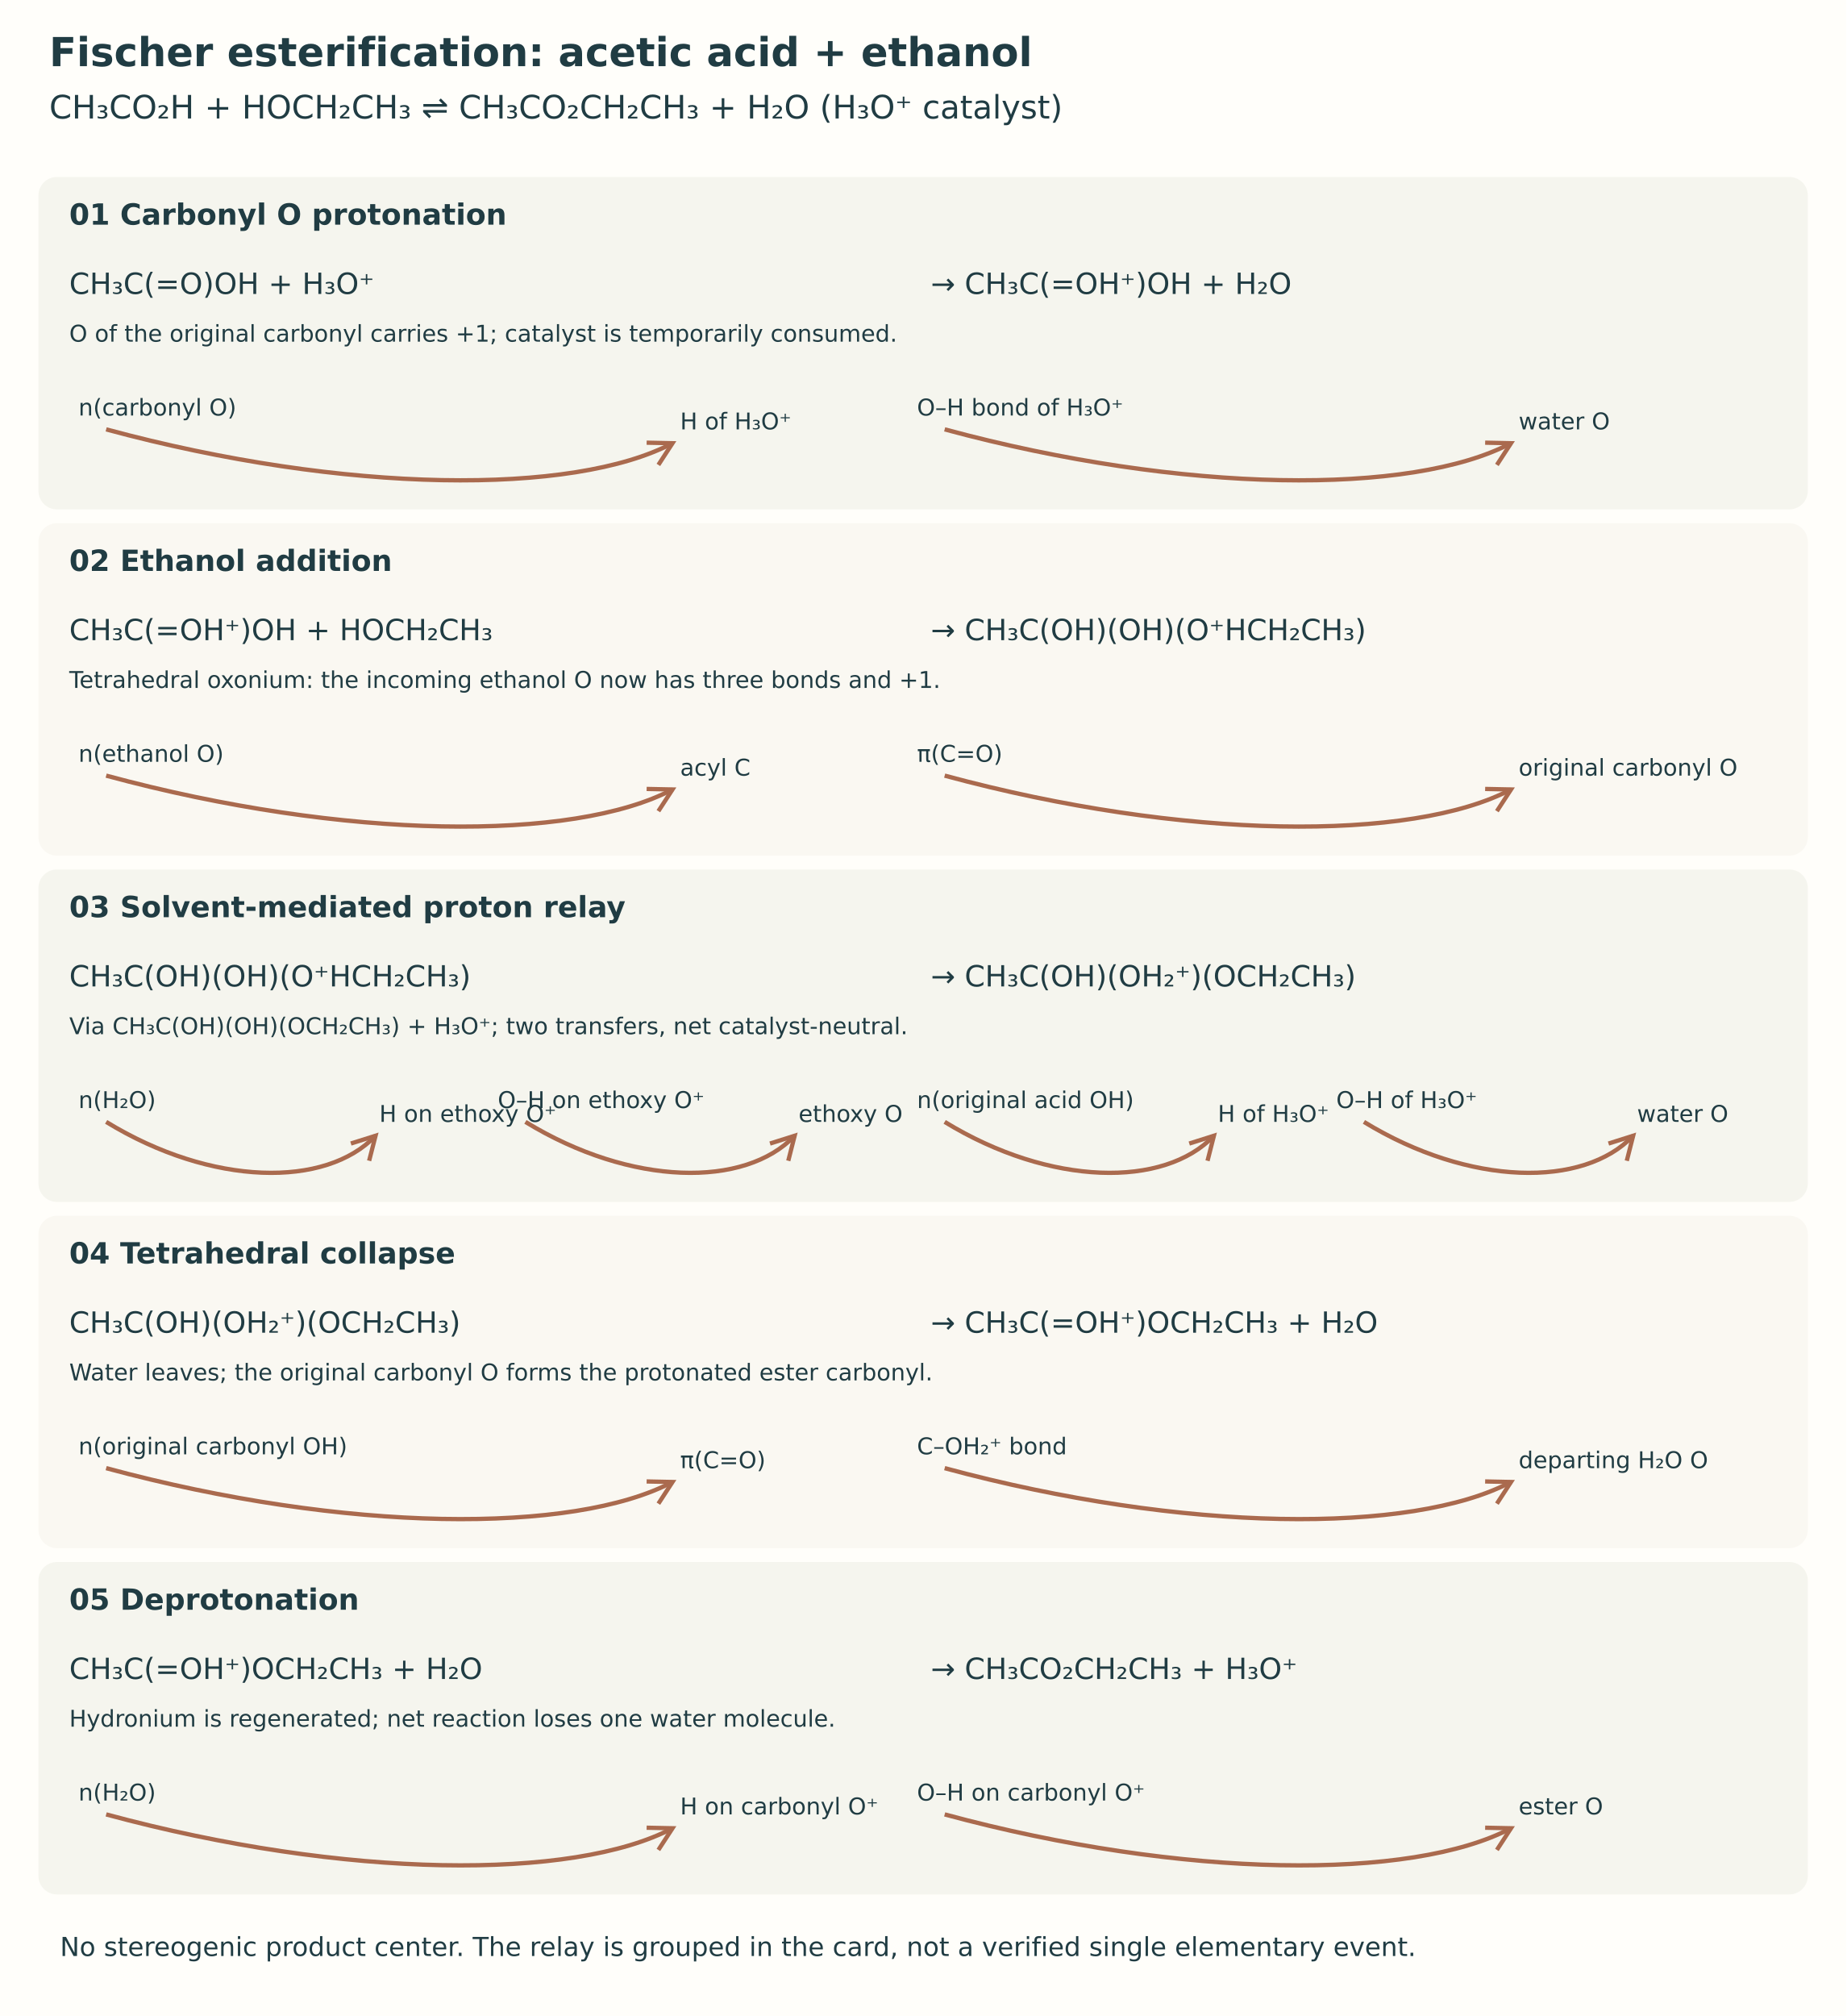
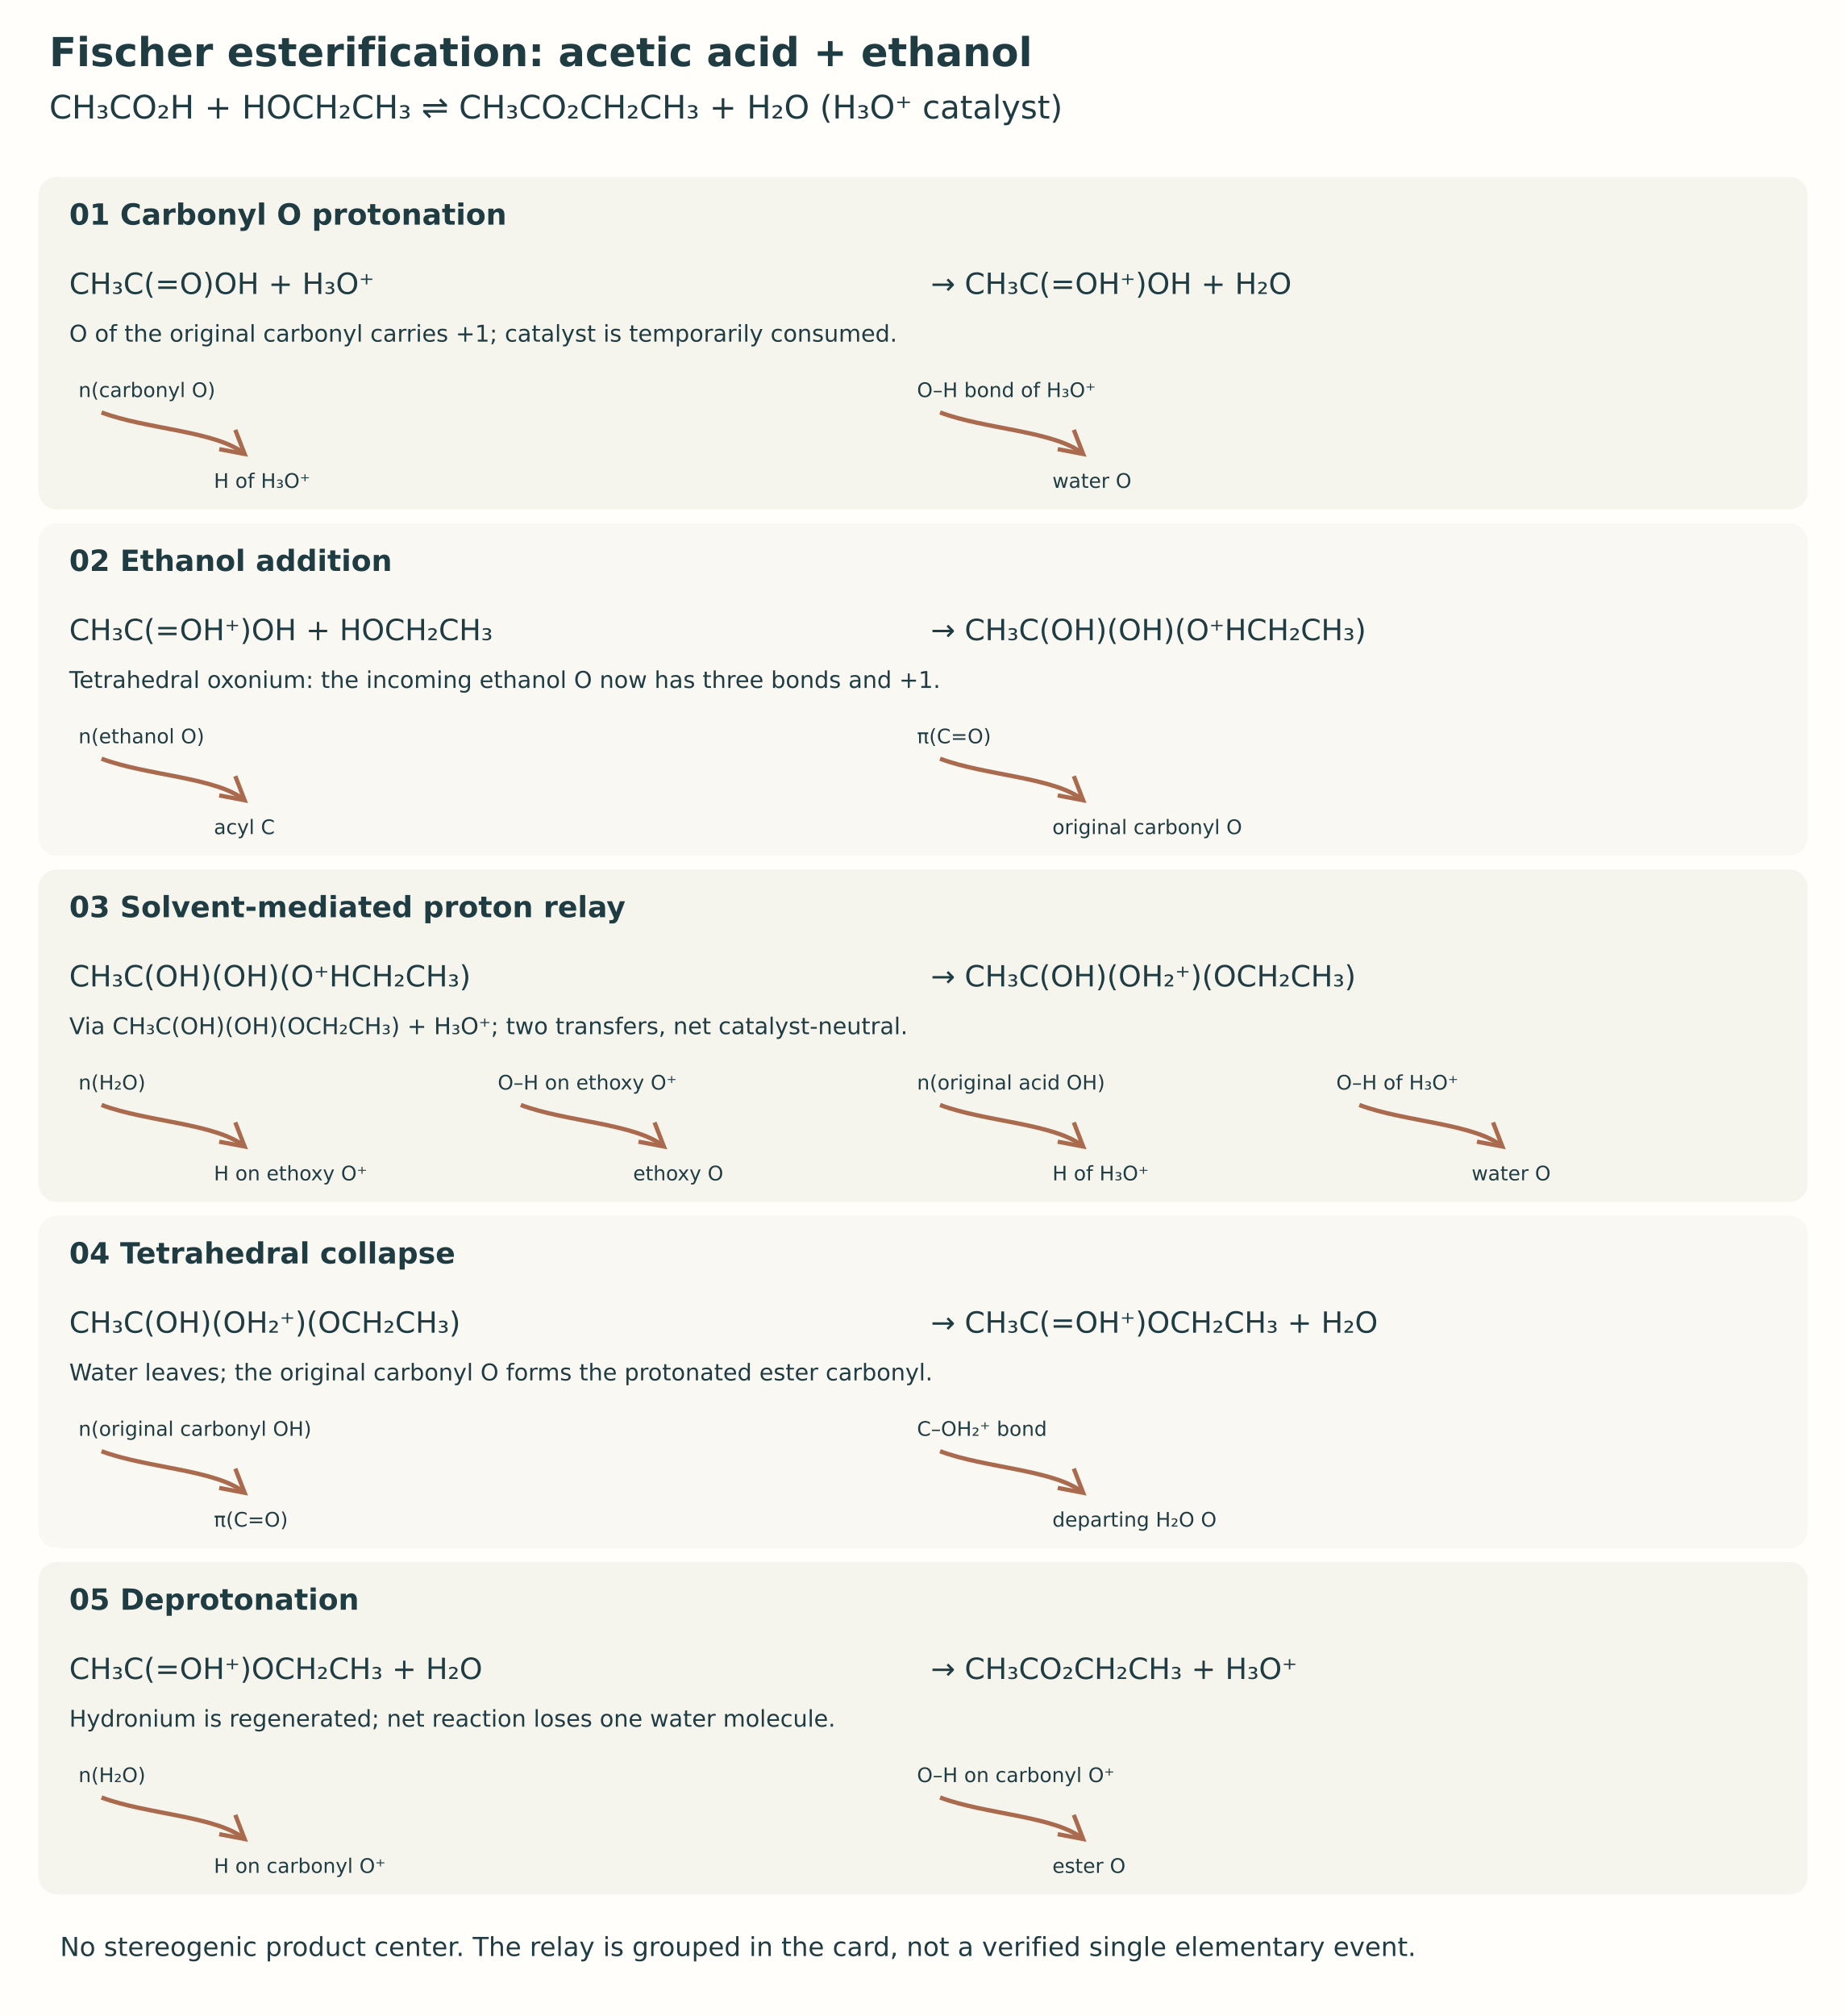
<svg xmlns="http://www.w3.org/2000/svg" viewBox="0 0 1200 1310" role="img" aria-label="Fischer esterification: acetic acid + ethanol">
  <rect width="1200" height="1310" fill="#fffefa" />
  <defs>
    <marker id="pair" viewBox="0 0 12 12" refX="10" refY="6" markerWidth="7" markerHeight="7" orient="auto">
      <path d="M1 1L10 6L1 11" fill="none" stroke="#aa6a4e" stroke-width="1.7" />
    </marker>
  </defs>
  <g font-family="DejaVu Sans,Arial,sans-serif">
    <text x="32" y="43" font-size="26" fill="#203c43" font-weight="bold">Fischer esterification: acetic acid + ethanol</text>
    <text x="32" y="77" font-size="21" fill="#203c43" font-weight="normal">CH₃CO₂H + HOCH₂CH₃ ⇌ CH₃CO₂CH₂CH₃ + H₂O  (H₃O⁺ catalyst)</text>
    <rect x="25" y="115" width="1150" height="216" rx="12" fill="#f5f5ee" />
    <text x="45" y="146" font-size="19" fill="#203c43" font-weight="bold">01  Carbonyl O protonation</text>
    <text x="45" y="191" font-size="19" fill="#203c43" font-weight="normal">CH₃C(=O)OH + H₃O⁺</text>
    <text x="605" y="191" font-size="19" fill="#203c43" font-weight="normal">→  CH₃C(=OH⁺)OH + H₂O</text>
    <text x="45" y="222" font-size="15" fill="#203c43" font-weight="normal">O of the original carbonyl carries +1; catalyst is temporarily consumed.</text>
-     <text x="51.0" y="270" font-size="15" fill="#203c43" font-weight="normal">n(carbonyl O)</text>
-     <path d="M69.0 279 C224.2 321 372.8 322 437.1 288" fill="none" stroke="#aa6a4e" stroke-width="2.8" marker-end="url(#pair)" />
-     <text x="442.05" y="279" font-size="15" fill="#203c43" font-weight="normal">H of H₃O⁺</text>
-     <text x="596.0" y="270" font-size="15" fill="#203c43" font-weight="normal">O–H bond of H₃O⁺</text>
-     <path d="M614.0 279 C769.2 321 917.8 322 982.1 288" fill="none" stroke="#aa6a4e" stroke-width="2.8" marker-end="url(#pair)" />
-     <text x="987.05" y="279" font-size="15" fill="#203c43" font-weight="normal">water O</text>
+     <text x="51.0" y="258" font-size="13" fill="#203c43" font-weight="normal">n(carbonyl O)</text>
+     <path d="M66.0 268 C95.0 279 141.0 280 159.0 295" fill="none" stroke="#aa6a4e" stroke-width="2.8" marker-end="url(#pair)" />
+     <text x="139.0" y="317" font-size="13" fill="#203c43" font-weight="normal">H of H₃O⁺</text>
+     <text x="596.0" y="258" font-size="13" fill="#203c43" font-weight="normal">O–H bond of H₃O⁺</text>
+     <path d="M611.0 268 C640.0 279 686.0 280 704.0 295" fill="none" stroke="#aa6a4e" stroke-width="2.8" marker-end="url(#pair)" />
+     <text x="684.0" y="317" font-size="13" fill="#203c43" font-weight="normal">water O</text>
    <rect x="25" y="340" width="1150" height="216" rx="12" fill="#faf8f2" />
    <text x="45" y="371" font-size="19" fill="#203c43" font-weight="bold">02  Ethanol addition</text>
    <text x="45" y="416" font-size="19" fill="#203c43" font-weight="normal">CH₃C(=OH⁺)OH + HOCH₂CH₃</text>
    <text x="605" y="416" font-size="19" fill="#203c43" font-weight="normal">→  CH₃C(OH)(OH)(O⁺HCH₂CH₃)</text>
    <text x="45" y="447" font-size="15" fill="#203c43" font-weight="normal">Tetrahedral oxonium: the incoming ethanol O now has three bonds and +1.</text>
-     <text x="51.0" y="495" font-size="15" fill="#203c43" font-weight="normal">n(ethanol O)</text>
-     <path d="M69.0 504 C224.2 546 372.8 547 437.1 513" fill="none" stroke="#aa6a4e" stroke-width="2.8" marker-end="url(#pair)" />
-     <text x="442.05" y="504" font-size="15" fill="#203c43" font-weight="normal">acyl C</text>
-     <text x="596.0" y="495" font-size="15" fill="#203c43" font-weight="normal">π(C=O)</text>
-     <path d="M614.0 504 C769.2 546 917.8 547 982.1 513" fill="none" stroke="#aa6a4e" stroke-width="2.8" marker-end="url(#pair)" />
-     <text x="987.05" y="504" font-size="15" fill="#203c43" font-weight="normal">original carbonyl O</text>
+     <text x="51.0" y="483" font-size="13" fill="#203c43" font-weight="normal">n(ethanol O)</text>
+     <path d="M66.0 493 C95.0 504 141.0 505 159.0 520" fill="none" stroke="#aa6a4e" stroke-width="2.8" marker-end="url(#pair)" />
+     <text x="139.0" y="542" font-size="13" fill="#203c43" font-weight="normal">acyl C</text>
+     <text x="596.0" y="483" font-size="13" fill="#203c43" font-weight="normal">π(C=O)</text>
+     <path d="M611.0 493 C640.0 504 686.0 505 704.0 520" fill="none" stroke="#aa6a4e" stroke-width="2.8" marker-end="url(#pair)" />
+     <text x="684.0" y="542" font-size="13" fill="#203c43" font-weight="normal">original carbonyl O</text>
    <rect x="25" y="565" width="1150" height="216" rx="12" fill="#f5f5ee" />
    <text x="45" y="596" font-size="19" fill="#203c43" font-weight="bold">03  Solvent-mediated proton relay</text>
    <text x="45" y="641" font-size="19" fill="#203c43" font-weight="normal">CH₃C(OH)(OH)(O⁺HCH₂CH₃)</text>
    <text x="605" y="641" font-size="19" fill="#203c43" font-weight="normal">→  CH₃C(OH)(OH₂⁺)(OCH₂CH₃)</text>
    <text x="45" y="672" font-size="15" fill="#203c43" font-weight="normal">Via CH₃C(OH)(OH)(OCH₂CH₃) + H₃O⁺; two transfers, net catalyst-neutral.</text>
-     <text x="51.0" y="720" font-size="15" fill="#203c43" font-weight="normal">n(H₂O)</text>
-     <path d="M69.0 729 C137.6 771 211.9 772 244.1 738" fill="none" stroke="#aa6a4e" stroke-width="2.8" marker-end="url(#pair)" />
-     <text x="246.525" y="729" font-size="15" fill="#203c43" font-weight="normal">H on ethoxy O⁺</text>
-     <text x="323.5" y="720" font-size="15" fill="#203c43" font-weight="normal">O–H on ethoxy O⁺</text>
-     <path d="M341.5 729 C410.1 771 484.4 772 516.5 738" fill="none" stroke="#aa6a4e" stroke-width="2.8" marker-end="url(#pair)" />
-     <text x="519.025" y="729" font-size="15" fill="#203c43" font-weight="normal">ethoxy O</text>
-     <text x="596.0" y="720" font-size="15" fill="#203c43" font-weight="normal">n(original acid OH)</text>
-     <path d="M614.0 729 C682.6 771 756.9 772 789.0 738" fill="none" stroke="#aa6a4e" stroke-width="2.8" marker-end="url(#pair)" />
-     <text x="791.525" y="729" font-size="15" fill="#203c43" font-weight="normal">H of H₃O⁺</text>
-     <text x="868.5" y="720" font-size="15" fill="#203c43" font-weight="normal">O–H of H₃O⁺</text>
-     <path d="M886.5 729 C955.1 771 1029.4 772 1061.5 738" fill="none" stroke="#aa6a4e" stroke-width="2.8" marker-end="url(#pair)" />
-     <text x="1064.025" y="729" font-size="15" fill="#203c43" font-weight="normal">water O</text>
+     <text x="51.0" y="708" font-size="13" fill="#203c43" font-weight="normal">n(H₂O)</text>
+     <path d="M66.0 718 C95.0 729 141.0 730 159.0 745" fill="none" stroke="#aa6a4e" stroke-width="2.8" marker-end="url(#pair)" />
+     <text x="139.0" y="767" font-size="13" fill="#203c43" font-weight="normal">H on ethoxy O⁺</text>
+     <text x="323.5" y="708" font-size="13" fill="#203c43" font-weight="normal">O–H on ethoxy O⁺</text>
+     <path d="M338.5 718 C367.5 729 413.5 730 431.5 745" fill="none" stroke="#aa6a4e" stroke-width="2.8" marker-end="url(#pair)" />
+     <text x="411.5" y="767" font-size="13" fill="#203c43" font-weight="normal">ethoxy O</text>
+     <text x="596.0" y="708" font-size="13" fill="#203c43" font-weight="normal">n(original acid OH)</text>
+     <path d="M611.0 718 C640.0 729 686.0 730 704.0 745" fill="none" stroke="#aa6a4e" stroke-width="2.8" marker-end="url(#pair)" />
+     <text x="684.0" y="767" font-size="13" fill="#203c43" font-weight="normal">H of H₃O⁺</text>
+     <text x="868.5" y="708" font-size="13" fill="#203c43" font-weight="normal">O–H of H₃O⁺</text>
+     <path d="M883.5 718 C912.5 729 958.5 730 976.5 745" fill="none" stroke="#aa6a4e" stroke-width="2.8" marker-end="url(#pair)" />
+     <text x="956.5" y="767" font-size="13" fill="#203c43" font-weight="normal">water O</text>
    <rect x="25" y="790" width="1150" height="216" rx="12" fill="#faf8f2" />
    <text x="45" y="821" font-size="19" fill="#203c43" font-weight="bold">04  Tetrahedral collapse</text>
    <text x="45" y="866" font-size="19" fill="#203c43" font-weight="normal">CH₃C(OH)(OH₂⁺)(OCH₂CH₃)</text>
    <text x="605" y="866" font-size="19" fill="#203c43" font-weight="normal">→  CH₃C(=OH⁺)OCH₂CH₃ + H₂O</text>
    <text x="45" y="897" font-size="15" fill="#203c43" font-weight="normal">Water leaves; the original carbonyl O forms the protonated ester carbonyl.</text>
-     <text x="51.0" y="945" font-size="15" fill="#203c43" font-weight="normal">n(original carbonyl OH)</text>
-     <path d="M69.0 954 C224.2 996 372.8 997 437.1 963" fill="none" stroke="#aa6a4e" stroke-width="2.8" marker-end="url(#pair)" />
-     <text x="442.05" y="954" font-size="15" fill="#203c43" font-weight="normal">π(C=O)</text>
-     <text x="596.0" y="945" font-size="15" fill="#203c43" font-weight="normal">C–OH₂⁺ bond</text>
-     <path d="M614.0 954 C769.2 996 917.8 997 982.1 963" fill="none" stroke="#aa6a4e" stroke-width="2.8" marker-end="url(#pair)" />
-     <text x="987.05" y="954" font-size="15" fill="#203c43" font-weight="normal">departing H₂O O</text>
+     <text x="51.0" y="933" font-size="13" fill="#203c43" font-weight="normal">n(original carbonyl OH)</text>
+     <path d="M66.0 943 C95.0 954 141.0 955 159.0 970" fill="none" stroke="#aa6a4e" stroke-width="2.8" marker-end="url(#pair)" />
+     <text x="139.0" y="992" font-size="13" fill="#203c43" font-weight="normal">π(C=O)</text>
+     <text x="596.0" y="933" font-size="13" fill="#203c43" font-weight="normal">C–OH₂⁺ bond</text>
+     <path d="M611.0 943 C640.0 954 686.0 955 704.0 970" fill="none" stroke="#aa6a4e" stroke-width="2.8" marker-end="url(#pair)" />
+     <text x="684.0" y="992" font-size="13" fill="#203c43" font-weight="normal">departing H₂O O</text>
    <rect x="25" y="1015" width="1150" height="216" rx="12" fill="#f5f5ee" />
    <text x="45" y="1046" font-size="19" fill="#203c43" font-weight="bold">05  Deprotonation</text>
    <text x="45" y="1091" font-size="19" fill="#203c43" font-weight="normal">CH₃C(=OH⁺)OCH₂CH₃ + H₂O</text>
    <text x="605" y="1091" font-size="19" fill="#203c43" font-weight="normal">→  CH₃CO₂CH₂CH₃ + H₃O⁺</text>
    <text x="45" y="1122" font-size="15" fill="#203c43" font-weight="normal">Hydronium is regenerated; net reaction loses one water molecule.</text>
-     <text x="51.0" y="1170" font-size="15" fill="#203c43" font-weight="normal">n(H₂O)</text>
-     <path d="M69.0 1179 C224.2 1221 372.8 1222 437.1 1188" fill="none" stroke="#aa6a4e" stroke-width="2.8" marker-end="url(#pair)" />
-     <text x="442.05" y="1179" font-size="15" fill="#203c43" font-weight="normal">H on carbonyl O⁺</text>
-     <text x="596.0" y="1170" font-size="15" fill="#203c43" font-weight="normal">O–H on carbonyl O⁺</text>
-     <path d="M614.0 1179 C769.2 1221 917.8 1222 982.1 1188" fill="none" stroke="#aa6a4e" stroke-width="2.8" marker-end="url(#pair)" />
-     <text x="987.05" y="1179" font-size="15" fill="#203c43" font-weight="normal">ester O</text>
+     <text x="51.0" y="1158" font-size="13" fill="#203c43" font-weight="normal">n(H₂O)</text>
+     <path d="M66.0 1168 C95.0 1179 141.0 1180 159.0 1195" fill="none" stroke="#aa6a4e" stroke-width="2.8" marker-end="url(#pair)" />
+     <text x="139.0" y="1217" font-size="13" fill="#203c43" font-weight="normal">H on carbonyl O⁺</text>
+     <text x="596.0" y="1158" font-size="13" fill="#203c43" font-weight="normal">O–H on carbonyl O⁺</text>
+     <path d="M611.0 1168 C640.0 1179 686.0 1180 704.0 1195" fill="none" stroke="#aa6a4e" stroke-width="2.8" marker-end="url(#pair)" />
+     <text x="684.0" y="1217" font-size="13" fill="#203c43" font-weight="normal">ester O</text>
    <text x="39" y="1271" font-size="17" fill="#203c43" font-weight="normal">No stereogenic product center. The relay is grouped in the card, not a verified single elementary event.</text>
  </g>
</svg>
